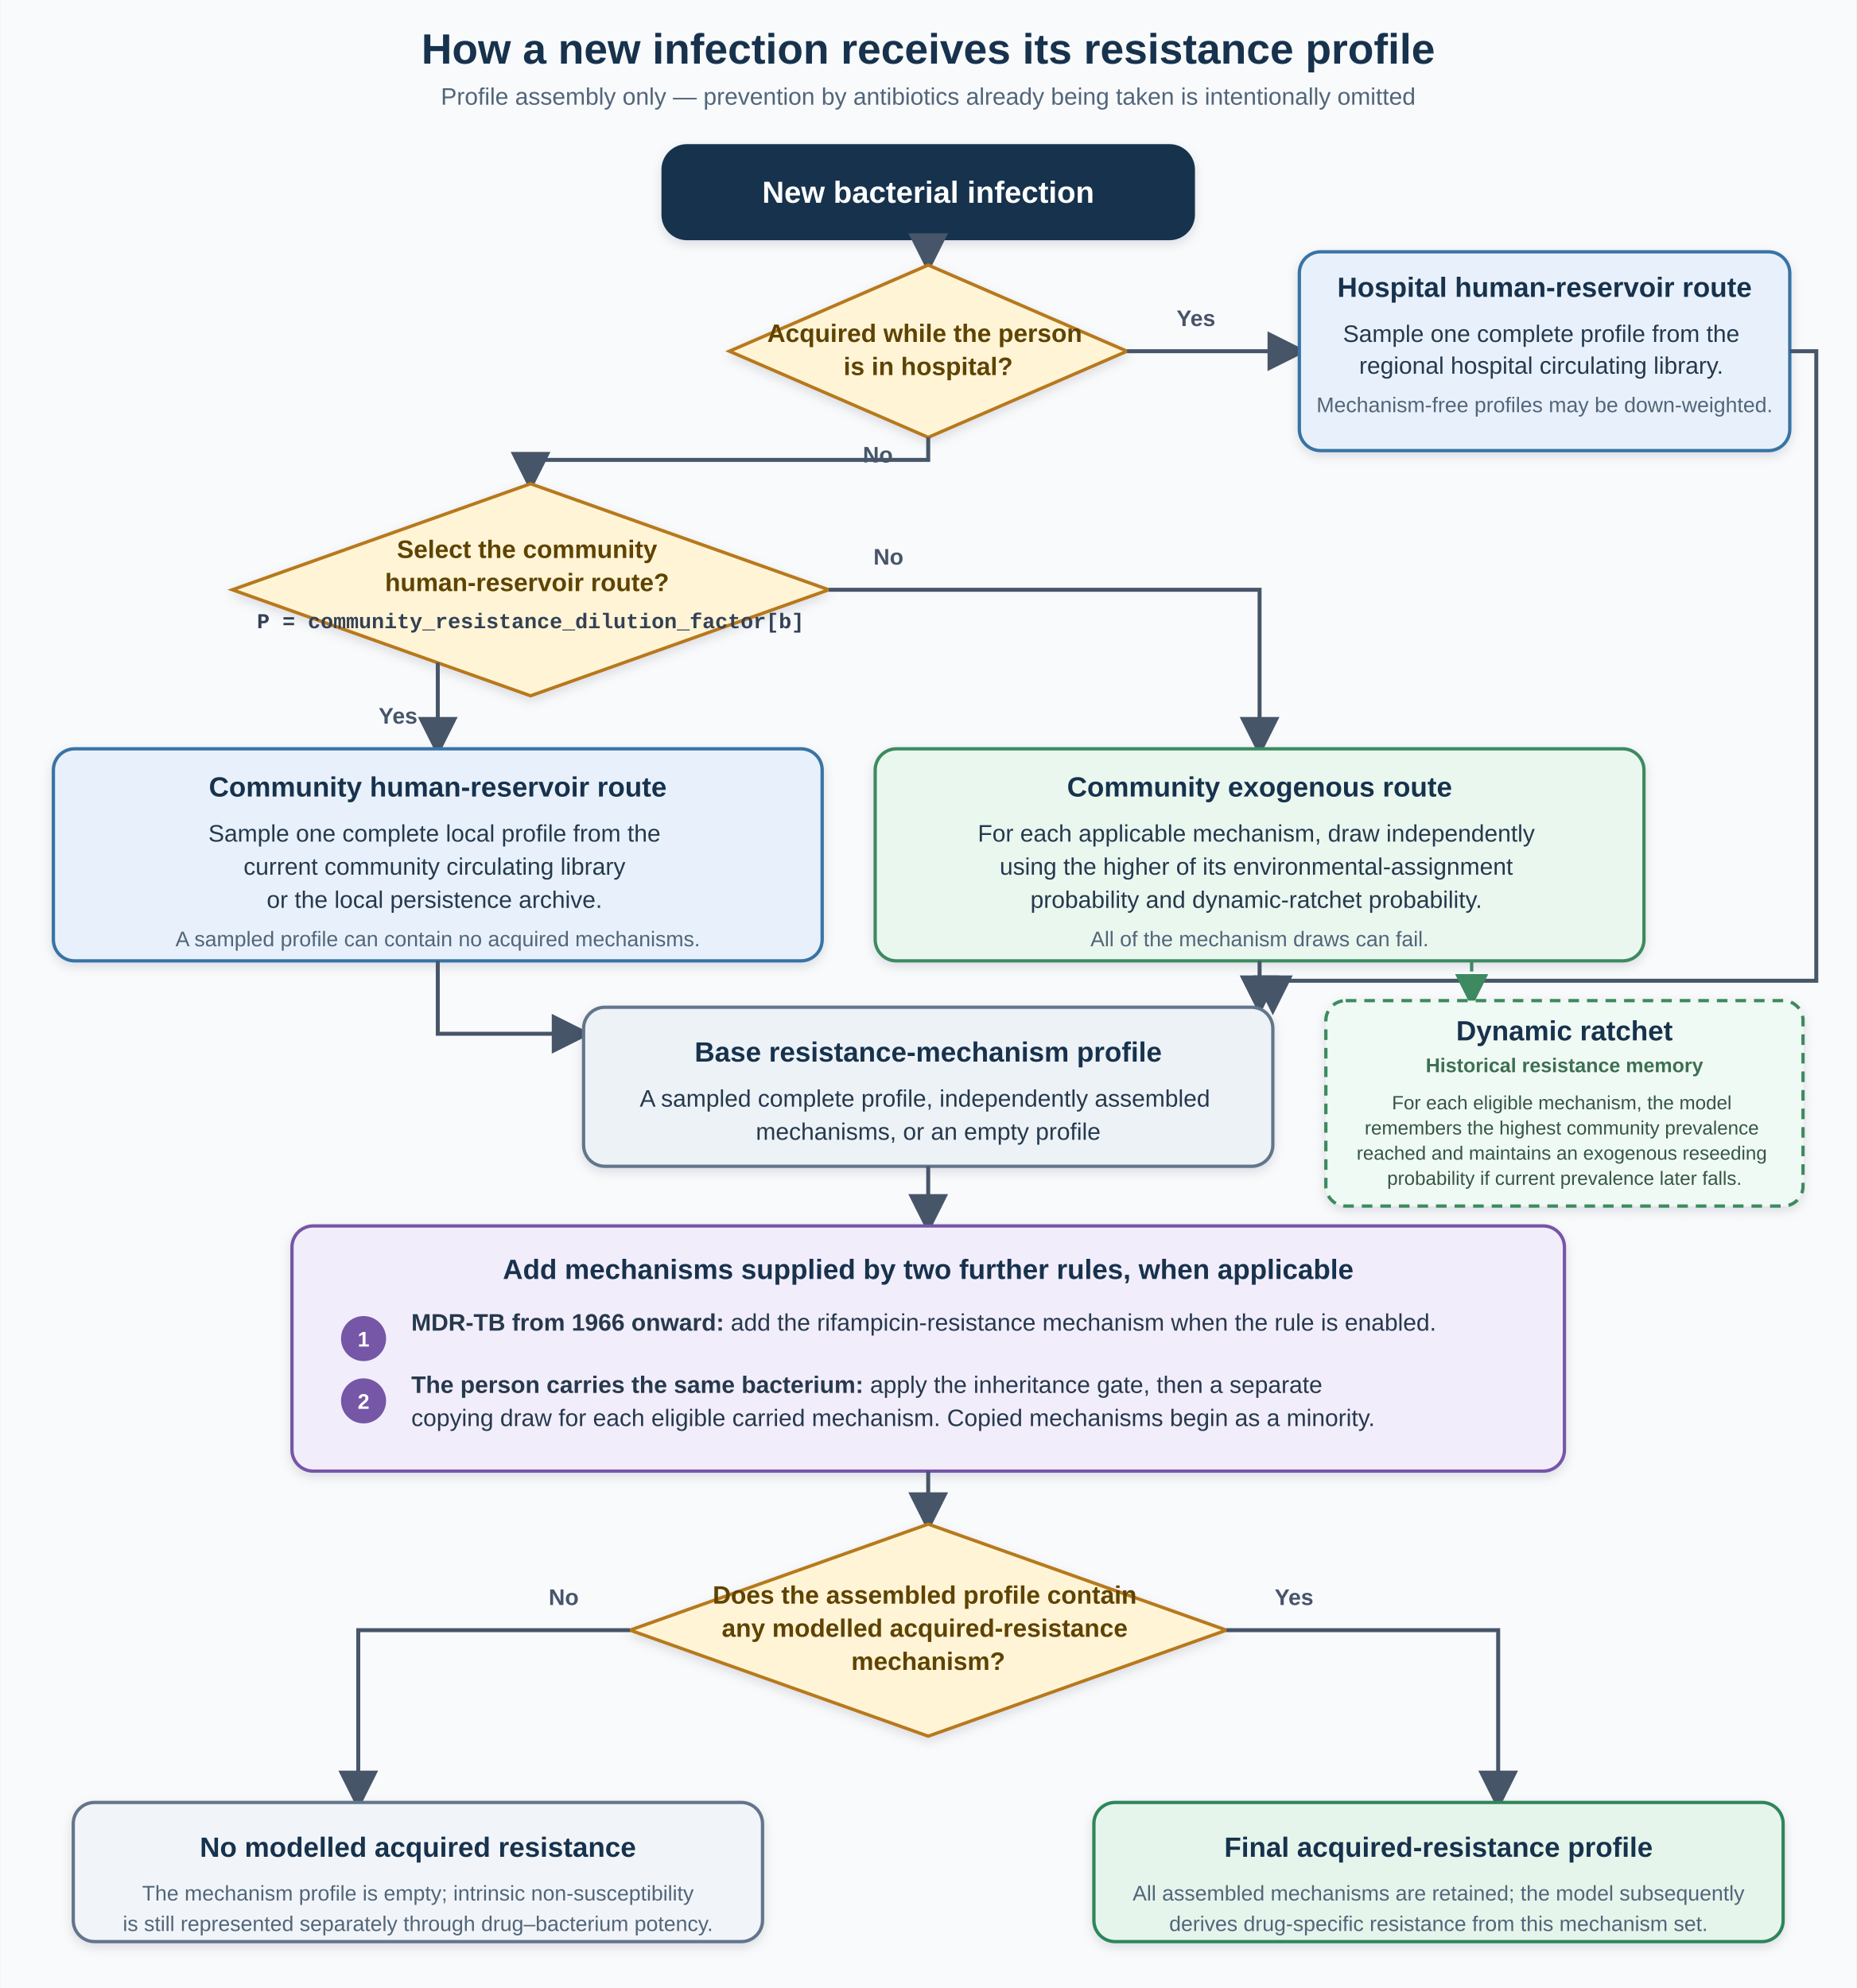
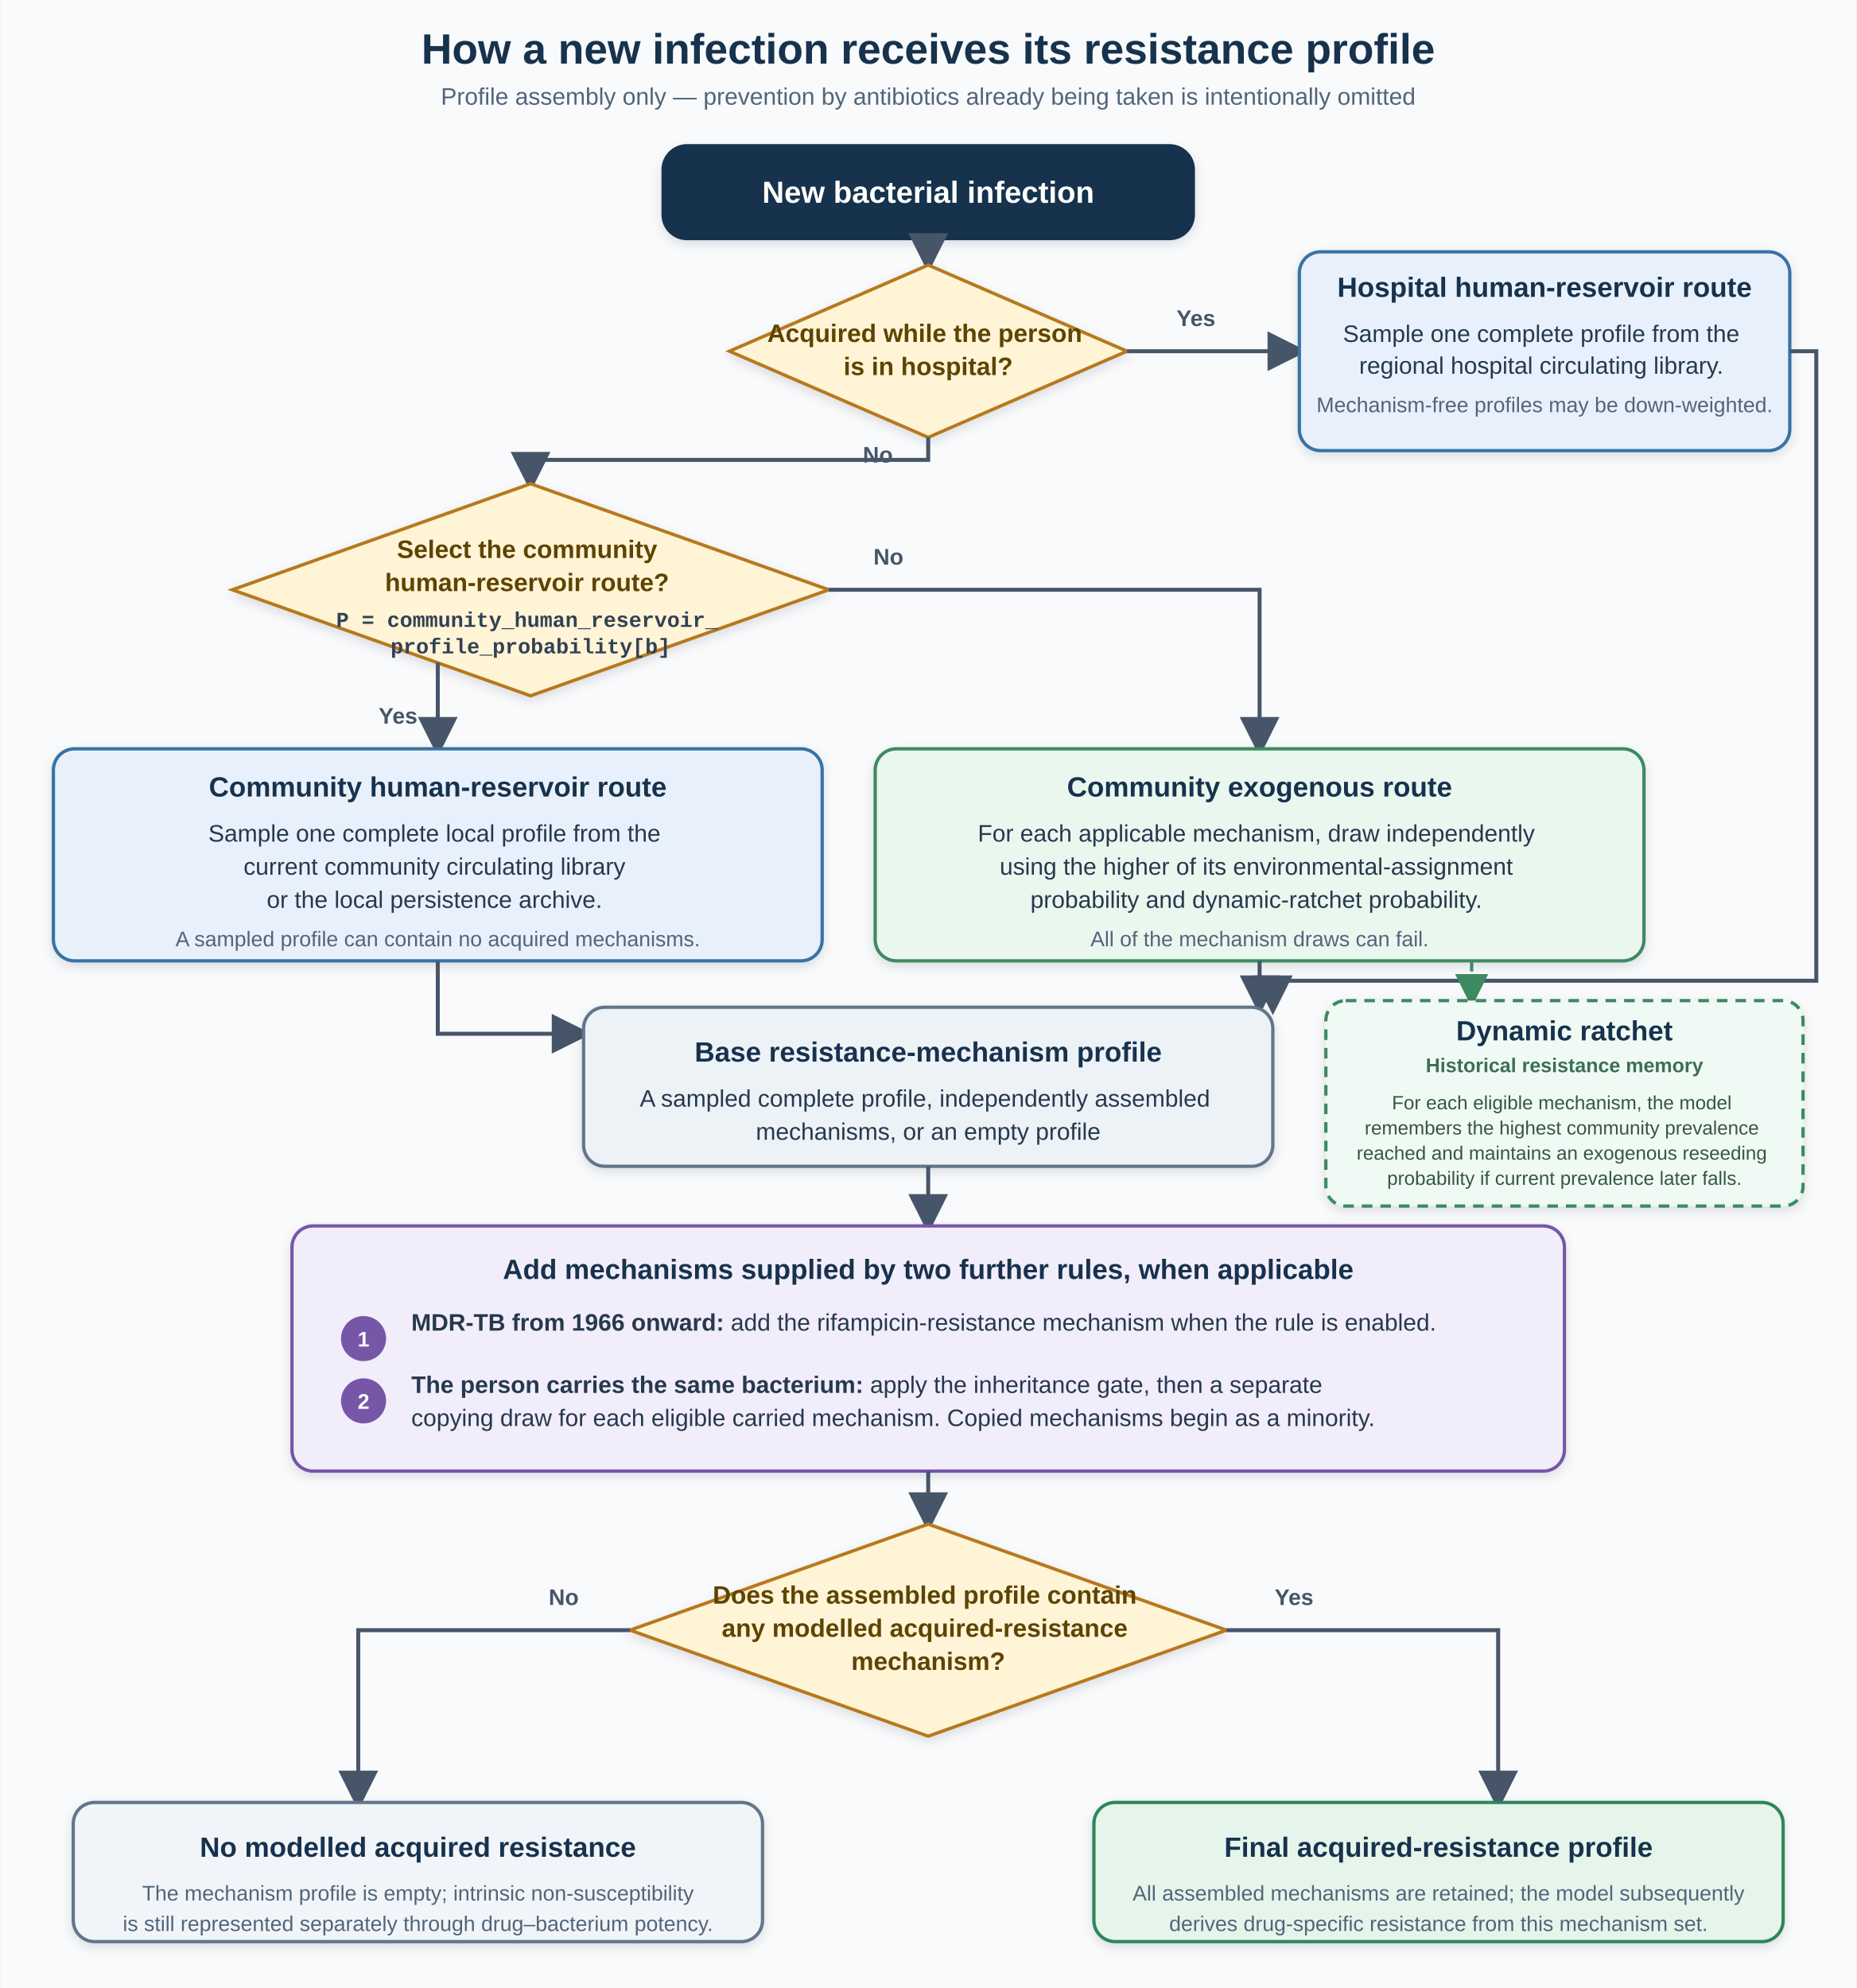
<svg xmlns="http://www.w3.org/2000/svg" width="1000" height="1071" viewBox="0 0 1400 1500" role="img" aria-labelledby="title description">
  <defs>
    <marker id="arrow" markerWidth="10" markerHeight="10" refX="8" refY="5" orient="auto" markerUnits="strokeWidth">
      <path d="M 0 0 L 10 5 L 0 10 z" fill="#475569" />
    </marker>
    <marker id="arrow-green" markerWidth="10" markerHeight="10" refX="8" refY="5" orient="auto" markerUnits="strokeWidth">
      <path d="M 0 0 L 10 5 L 0 10 z" fill="#3d8a60" />
    </marker>
    <filter id="shadow" x="-10%" y="-10%" width="120%" height="125%">
      <feDropShadow dx="0" dy="3" stdDeviation="4" flood-color="#0f172a" flood-opacity="0.12" />
    </filter>
    <style>
      .title { font: 700 32px "Segoe UI", Arial, sans-serif; fill: #17324d; }
      .subtitle { font: 400 18px "Segoe UI", Arial, sans-serif; fill: #526579; }
      .box-title { font: 700 21px "Segoe UI", Arial, sans-serif; fill: #17324d; }
      .box-text { font: 400 18px "Segoe UI", Arial, sans-serif; fill: #26394d; }
      .small { font: 400 16px "Segoe UI", Arial, sans-serif; fill: #526579; }
      .code { font: 600 16px Consolas, "Courier New", monospace; fill: #334155; }
      .decision { font: 700 19px "Segoe UI", Arial, sans-serif; fill: #5f4300; }
      .label { font: 700 17px "Segoe UI", Arial, sans-serif; fill: #475569; }
      .callout-subtitle { font: 600 15px "Segoe UI", Arial, sans-serif; fill: #3d6f53; }
      .callout-text { font: 400 14.5px "Segoe UI", Arial, sans-serif; fill: #355645; }
      .arrow { fill: none; stroke: #475569; stroke-width: 3; marker-end: url(#arrow); }
      .callout-arrow { fill: none; stroke: #3d8a60; stroke-width: 2.5; stroke-dasharray: 8 6; marker-end: url(#arrow-green); }
      .panel { stroke-width: 2.5; filter: url(#shadow); }
    </style>
  </defs>
  <rect width="1400" height="1500" fill="#f8fafc" />
  <text x="700" y="48" text-anchor="middle" class="title">How a new infection receives its resistance profile</text>
  <text x="700" y="79" text-anchor="middle" class="subtitle">Profile assembly only — prevention by antibiotics already being taken is intentionally omitted</text>
  <rect x="500" y="110" width="400" height="70" rx="18" fill="#17324d" class="panel" stroke="#17324d" />
  <text x="700" y="153" text-anchor="middle" style="font: 700 23px 'Segoe UI', Arial, sans-serif; fill: #ffffff;">New bacterial infection</text>
  <path d="M 700 180 L 700 200" class="arrow" />
  <polygon points="700,200 850,265 700,330 550,265" fill="#fff4d6" stroke="#b7791f" class="panel" />
  <text x="700" y="258" text-anchor="middle" class="decision">
    <tspan x="700" dy="0">Acquired while the person</tspan>
    <tspan x="700" dy="25">is in hospital?</tspan>
  </text>
  <path d="M 850 265 L 980 265" class="arrow" />
  <text x="902" y="246" text-anchor="middle" class="label">Yes</text>
  <rect x="980" y="190" width="370" height="150" rx="16" fill="#e8f1fb" stroke="#3973a5" class="panel" />
  <text x="1165" y="224" text-anchor="middle" class="box-title">Hospital human-reservoir route</text>
  <text x="1165" y="258" text-anchor="middle" class="box-text">
    <tspan x="1165" dy="0">Sample one complete profile from the</tspan>
    <tspan x="1165" dy="24">regional hospital circulating library.</tspan>
    <tspan x="1165" dy="29" class="small">Mechanism-free profiles may be down-weighted.</tspan>
  </text>
  <path d="M 700 330 L 700 347 L 400 347 L 400 365" class="arrow" />
  <text x="662" y="349" text-anchor="middle" class="label">No</text>
  <polygon points="400,365 625,445 400,525 175,445" fill="#fff4d6" stroke="#b7791f" class="panel" />
  <text x="400" y="421" text-anchor="middle" class="decision">
    <tspan x="400" dy="0">Select the community</tspan>
    <tspan x="400" dy="25">human-reservoir route?</tspan>
-     <tspan x="400" dy="28" class="code">P = community_resistance_dilution_factor[b]</tspan>
+     <tspan x="400" dy="27" class="code">P = community_human_reservoir_</tspan>
+     <tspan x="400" dy="20" class="code">profile_probability[b]</tspan>
  </text>
  <path d="M 330 500 L 330 565" class="arrow" />
  <text x="300" y="546" text-anchor="middle" class="label">Yes</text>
  <rect x="40" y="565" width="580" height="160" rx="16" fill="#e8f1fb" stroke="#3973a5" class="panel" />
  <text x="330" y="601" text-anchor="middle" class="box-title">Community human-reservoir route</text>
  <text x="330" y="635" text-anchor="middle" class="box-text">
    <tspan x="330" dy="0">Sample one complete local profile from the</tspan>
    <tspan x="330" dy="25">current community circulating library</tspan>
    <tspan x="330" dy="25">or the local persistence archive.</tspan>
    <tspan x="330" dy="29" class="small">A sampled profile can contain no acquired mechanisms.</tspan>
  </text>
  <path d="M 625 445 L 950 445 L 950 565" class="arrow" />
  <text x="670" y="426" text-anchor="middle" class="label">No</text>
  <rect x="660" y="565" width="580" height="160" rx="16" fill="#eaf7ef" stroke="#3d8a60" class="panel" />
  <text x="950" y="601" text-anchor="middle" class="box-title">Community exogenous route</text>
  <text x="950" y="635" text-anchor="middle" class="box-text">
    <tspan x="950" dy="0">For each applicable mechanism, draw independently</tspan>
    <tspan x="950" dy="25">using the higher of its environmental-assignment</tspan>
    <tspan x="950" dy="25">probability and dynamic-ratchet probability.</tspan>
    <tspan x="950" dy="29" class="small">All of the mechanism draws can fail.</tspan>
  </text>
  <path d="M 330 725 L 330 780 L 440 780" class="arrow" />
  <path d="M 950 725 L 950 760" class="arrow" />
  <path d="M 1350 265 L 1370 265 L 1370 740 L 960 740 L 960 760" class="arrow" />
  <path d="M 1110 725 L 1110 755" class="callout-arrow" />
  <rect x="440" y="760" width="520" height="120" rx="16" fill="#edf2f7" stroke="#64748b" class="panel" />
  <text x="700" y="801" text-anchor="middle" class="box-title">Base resistance-mechanism profile</text>
  <text x="700" y="835" text-anchor="middle" class="box-text">
    <tspan x="700" dy="0">A sampled complete profile, independently assembled</tspan>
    <tspan x="700" dy="25">mechanisms, or an empty profile</tspan>
  </text>
  <rect x="1000" y="755" width="360" height="155" rx="15" fill="#f0faf4" stroke="#3d8a60" stroke-dasharray="8 6" class="panel" />
  <text x="1180" y="785" text-anchor="middle" class="box-title">Dynamic ratchet</text>
  <text x="1180" y="809" text-anchor="middle" class="callout-subtitle">Historical resistance memory</text>
  <text x="1180" y="837" text-anchor="middle" class="callout-text">
    <tspan x="1180" dy="0">For each eligible mechanism, the model</tspan>
    <tspan x="1180" dy="19">remembers the highest community prevalence</tspan>
    <tspan x="1180" dy="19">reached and maintains an exogenous reseeding</tspan>
    <tspan x="1180" dy="19">probability if current prevalence later falls.</tspan>
  </text>
  <path d="M 700 880 L 700 925" class="arrow" />
  <rect x="220" y="925" width="960" height="185" rx="16" fill="#f2edfb" stroke="#7656a7" class="panel" />
  <text x="700" y="965" text-anchor="middle" class="box-title">Add mechanisms supplied by two further rules, when applicable</text>
  <circle cx="274" cy="1010" r="17" fill="#7656a7" />
  <text x="274" y="1016" text-anchor="middle" style="font: 700 16px 'Segoe UI', Arial, sans-serif; fill: #ffffff;">1</text>
  <text x="310" y="1004" class="box-text">
    <tspan x="310" dy="0">
      <tspan font-weight="700">MDR-TB from 1966 onward:</tspan> add the rifampicin-resistance mechanism when the rule is enabled.</tspan>
  </text>
  <circle cx="274" cy="1057" r="17" fill="#7656a7" />
  <text x="274" y="1063" text-anchor="middle" style="font: 700 16px 'Segoe UI', Arial, sans-serif; fill: #ffffff;">2</text>
  <text x="310" y="1051" class="box-text">
    <tspan x="310" dy="0">
      <tspan font-weight="700">The person carries the same bacterium:</tspan> apply the inheritance gate, then a separate</tspan>
    <tspan x="310" dy="25">copying draw for each eligible carried mechanism. Copied mechanisms begin as a minority.</tspan>
  </text>
  <path d="M 700 1110 L 700 1150" class="arrow" />
  <polygon points="700,1150 925,1230 700,1310 475,1230" fill="#fff4d6" stroke="#b7791f" class="panel" />
  <text x="700" y="1210" text-anchor="middle" class="decision">
    <tspan x="700" dy="0">Does the assembled profile contain</tspan>
    <tspan x="700" dy="25">any modelled acquired-resistance</tspan>
    <tspan x="700" dy="25">mechanism?</tspan>
  </text>
  <path d="M 475 1230 L 270 1230 L 270 1360" class="arrow" />
  <text x="425" y="1211" text-anchor="middle" class="label">No</text>
  <rect x="55" y="1360" width="520" height="105" rx="16" fill="#f1f5f9" stroke="#64748b" class="panel" />
  <text x="315" y="1401" text-anchor="middle" class="box-title">No modelled acquired resistance</text>
  <text x="315" y="1434" text-anchor="middle" class="small">The mechanism profile is empty; intrinsic non-susceptibility</text>
  <text x="315" y="1457" text-anchor="middle" class="small">is still represented separately through drug–bacterium potency.</text>
  <path d="M 925 1230 L 1130 1230 L 1130 1360" class="arrow" />
  <text x="976" y="1211" text-anchor="middle" class="label">Yes</text>
  <rect x="825" y="1360" width="520" height="105" rx="16" fill="#e5f5ec" stroke="#2f855a" class="panel" />
  <text x="1085" y="1401" text-anchor="middle" class="box-title">Final acquired-resistance profile</text>
  <text x="1085" y="1434" text-anchor="middle" class="small">All assembled mechanisms are retained; the model subsequently</text>
  <text x="1085" y="1457" text-anchor="middle" class="small">derives drug-specific resistance from this mechanism set.</text>
</svg>
